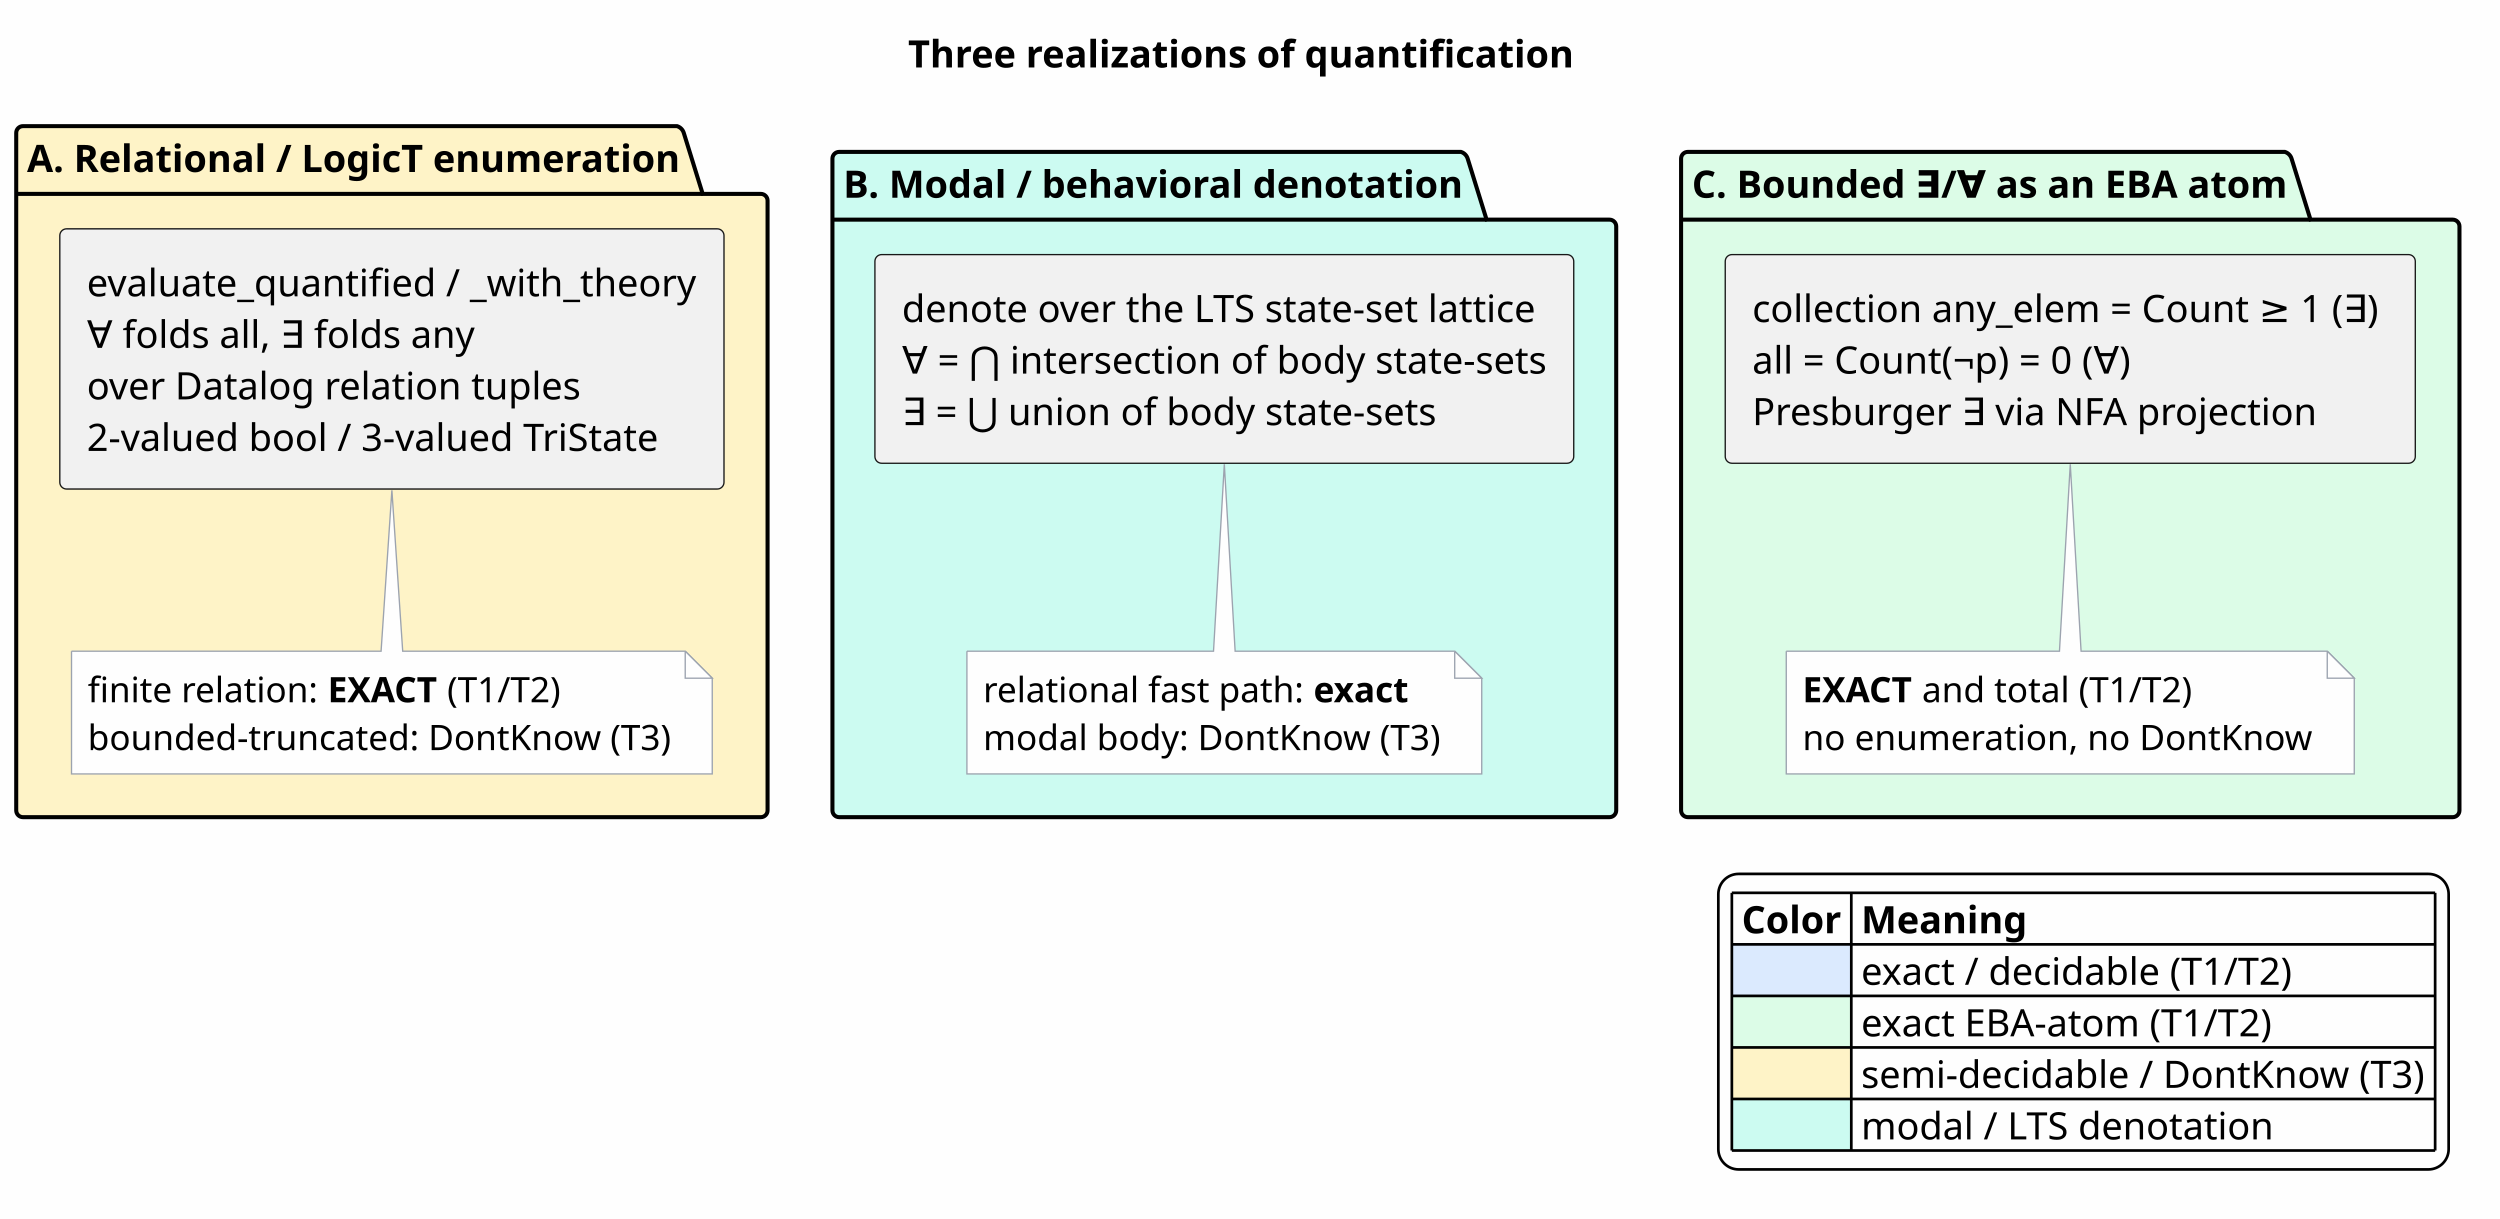
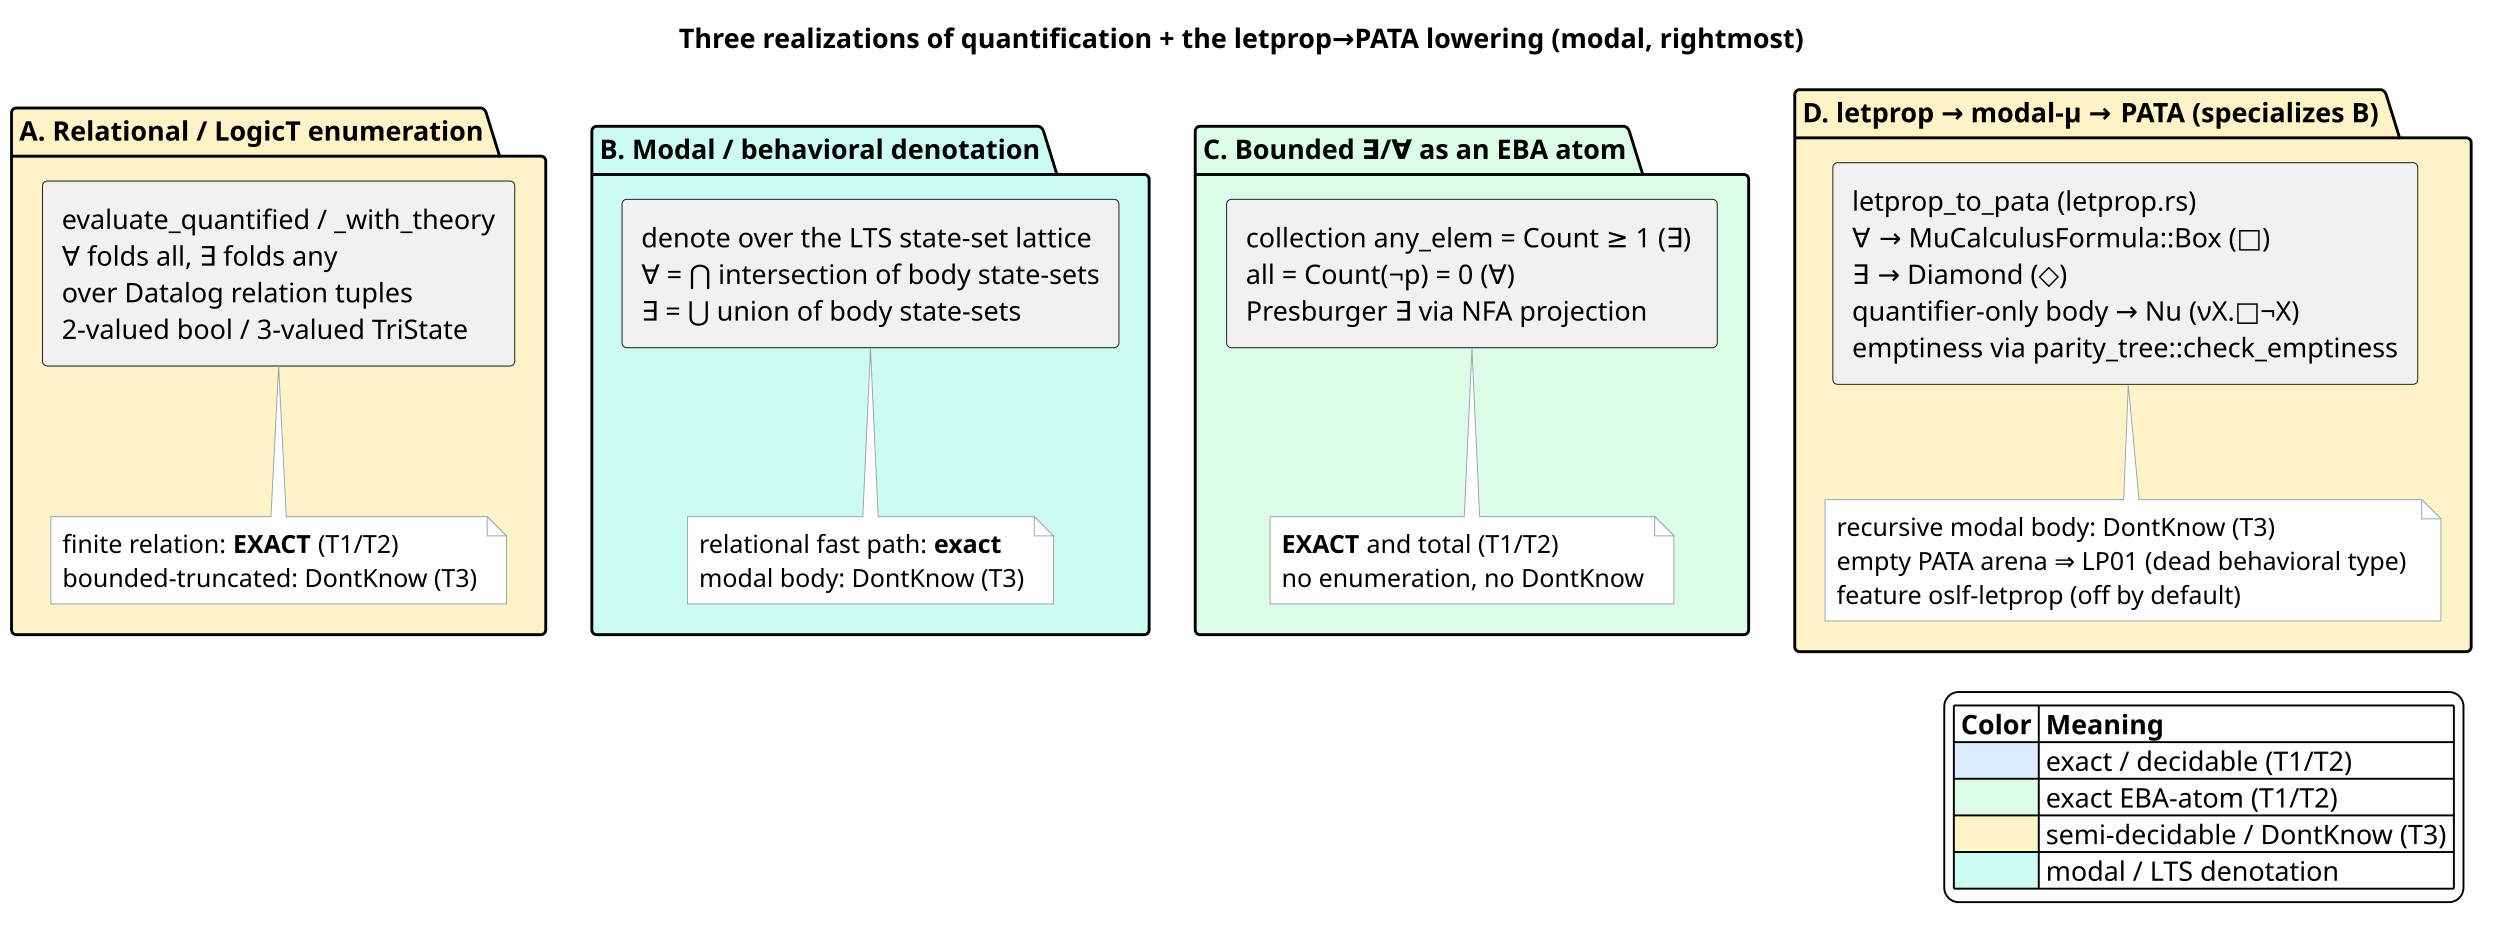
- <svg xmlns="http://www.w3.org/2000/svg" contentStyleType="text/css" data-diagram-type="DESCRIPTION" height="451px" preserveAspectRatio="none" style="width:925px;height:451px;background:#FEFEFE;" version="1.1" viewBox="0 0 925 451" width="925px" zoomAndPan="magnify">
+ <svg xmlns="http://www.w3.org/2000/svg" contentStyleType="text/css" data-diagram-type="DESCRIPTION" height="488px" preserveAspectRatio="none" style="width:1301px;height:488px;background:#FEFEFE;" version="1.1" viewBox="0 0 1301 488" width="1301px" zoomAndPan="magnify">
  <defs />
  <g>
-     <rect fill="#FEFEFE" height="451" style="stroke:none;stroke-width:1;" width="925" x="0" y="0" />
+     <rect fill="#FEFEFE" height="488" style="stroke:none;stroke-width:1;" width="1301" x="0" y="0" />
    <g class="title" data-source-line="8">
-       <text fill="#000000" font-family="sans-serif" font-size="14" font-weight="700" lengthAdjust="spacing" textLength="246.049" x="335.976" y="24.966">Three realizations of quantification</text>
+       <text fill="#000000" font-family="sans-serif" font-size="14" font-weight="700" lengthAdjust="spacing" textLength="587.534" x="353.233" y="24.966">Three realizations of quantification + the letprop→PATA lowering (modal, rightmost)</text>
    </g>
    <g class="cluster" data-qualified-name="A. Relational . LogicT enumeration" data-source-line="10" id="ent0001">
-       <path d="M8.5,46.67 L250.495,46.67 A3.75,3.75 0 0 1 252.995,49.17 L259.995,71.738 L281.5,71.738 A2.5,2.5 0 0 1 284,74.238 L284,299.85 A2.5,2.5 0 0 1 281.5,302.35 L8.5,302.35 A2.5,2.5 0 0 1 6,299.85 L6,49.17 A2.5,2.5 0 0 1 8.5,46.67" fill="#FEF3C7" style="stroke:#000000;stroke-width:1.5;" />
-       <line style="stroke:#000000;stroke-width:1.5;" x1="6" x2="259.995" y1="71.738" y2="71.738" />
-       <text fill="#000000" font-family="sans-serif" font-size="14" font-weight="700" lengthAdjust="spacing" textLength="240.995" x="10" y="63.636">A. Relational / LogicT enumeration</text>
+       <path d="M8.5,56.21 L250.495,56.21 A3.75,3.75 0 0 1 252.995,58.71 L259.995,81.278 L281.5,81.278 A2.5,2.5 0 0 1 284,83.778 L284,327.78 A2.5,2.5 0 0 1 281.5,330.28 L8.5,330.28 A2.5,2.5 0 0 1 6,327.78 L6,58.71 A2.5,2.5 0 0 1 8.5,56.21" fill="#FEF3C7" style="stroke:#000000;stroke-width:1.5;" />
+       <line style="stroke:#000000;stroke-width:1.5;" x1="6" x2="259.995" y1="81.278" y2="81.278" />
+       <text fill="#000000" font-family="sans-serif" font-size="14" font-weight="700" lengthAdjust="spacing" textLength="240.995" x="10" y="73.176">A. Relational / LogicT enumeration</text>
    </g>
    <g class="cluster" data-qualified-name="B. Modal . behavioral denotation" data-source-line="18" id="ent0006">
-       <path d="M310.5,56.2 L540.539,56.2 A3.75,3.75 0 0 1 543.039,58.7 L550.039,81.268 L595.5,81.268 A2.5,2.5 0 0 1 598,83.768 L598,299.85 A2.5,2.5 0 0 1 595.5,302.35 L310.5,302.35 A2.5,2.5 0 0 1 308,299.85 L308,58.7 A2.5,2.5 0 0 1 310.5,56.2" fill="#CCFBF1" style="stroke:#000000;stroke-width:1.5;" />
-       <line style="stroke:#000000;stroke-width:1.5;" x1="308" x2="550.039" y1="81.268" y2="81.268" />
-       <text fill="#000000" font-family="sans-serif" font-size="14" font-weight="700" lengthAdjust="spacing" textLength="229.039" x="312" y="73.166">B. Modal / behavioral denotation</text>
+       <path d="M310.5,65.74 L540.539,65.74 A3.75,3.75 0 0 1 543.039,68.24 L550.039,90.808 L595.5,90.808 A2.5,2.5 0 0 1 598,93.308 L598,327.78 A2.5,2.5 0 0 1 595.5,330.28 L310.5,330.28 A2.5,2.5 0 0 1 308,327.78 L308,68.24 A2.5,2.5 0 0 1 310.5,65.74" fill="#CCFBF1" style="stroke:#000000;stroke-width:1.5;" />
+       <line style="stroke:#000000;stroke-width:1.5;" x1="308" x2="550.039" y1="90.808" y2="90.808" />
+       <text fill="#000000" font-family="sans-serif" font-size="14" font-weight="700" lengthAdjust="spacing" textLength="229.039" x="312" y="82.706">B. Modal / behavioral denotation</text>
    </g>
    <g class="cluster" data-qualified-name="C. Bounded ... as an EBA atom" data-source-line="26" id="ent0011">
-       <path d="M624.5,56.2 L845.384,56.2 A3.75,3.75 0 0 1 847.884,58.7 L854.884,81.268 L907.5,81.268 A2.5,2.5 0 0 1 910,83.768 L910,299.85 A2.5,2.5 0 0 1 907.5,302.35 L624.5,302.35 A2.5,2.5 0 0 1 622,299.85 L622,58.7 A2.5,2.5 0 0 1 624.5,56.2" fill="#DCFCE7" style="stroke:#000000;stroke-width:1.5;" />
-       <line style="stroke:#000000;stroke-width:1.5;" x1="622" x2="854.884" y1="81.268" y2="81.268" />
-       <text fill="#000000" font-family="sans-serif" font-size="14" font-weight="700" lengthAdjust="spacing" textLength="219.884" x="626" y="73.166">C. Bounded ∃/∀ as an EBA atom</text>
+       <path d="M624.5,65.74 L845.384,65.74 A3.75,3.75 0 0 1 847.884,68.24 L854.884,90.808 L907.5,90.808 A2.5,2.5 0 0 1 910,93.308 L910,327.78 A2.5,2.5 0 0 1 907.5,330.28 L624.5,330.28 A2.5,2.5 0 0 1 622,327.78 L622,68.24 A2.5,2.5 0 0 1 624.5,65.74" fill="#DCFCE7" style="stroke:#000000;stroke-width:1.5;" />
+       <line style="stroke:#000000;stroke-width:1.5;" x1="622" x2="854.884" y1="90.808" y2="90.808" />
+       <text fill="#000000" font-family="sans-serif" font-size="14" font-weight="700" lengthAdjust="spacing" textLength="219.884" x="626" y="82.706">C. Bounded ∃/∀ as an EBA atom</text>
+     </g>
+     <g class="cluster" data-qualified-name="D. letprop . modal-. . PATA .specializes B." data-source-line="34" id="ent0016">
+       <path d="M936.5,46.67 L1239.252,46.67 A3.75,3.75 0 0 1 1241.752,49.17 L1248.752,71.738 L1283.5,71.738 A2.5,2.5 0 0 1 1286,74.238 L1286,336.63 A2.5,2.5 0 0 1 1283.5,339.13 L936.5,339.13 A2.5,2.5 0 0 1 934,336.63 L934,49.17 A2.5,2.5 0 0 1 936.5,46.67" fill="#FEF3C7" style="stroke:#000000;stroke-width:1.5;" />
+       <line style="stroke:#000000;stroke-width:1.5;" x1="934" x2="1248.752" y1="71.738" y2="71.738" />
+       <text fill="#000000" font-family="sans-serif" font-size="14" font-weight="700" lengthAdjust="spacing" textLength="301.752" x="938" y="63.636">D. letprop → modal-μ → PATA (specializes B)</text>
    </g>
    <g class="entity" data-qualified-name="A. Relational . LogicT enumeration.A" data-source-line="11" id="ent0002">
-       <rect fill="#F1F1F1" height="96.272" rx="2.5" ry="2.5" style="stroke:#181818;stroke-width:0.5;" width="245.749" x="22.13" y="84.67" />
-       <text fill="#000000" font-family="sans-serif" font-size="14" lengthAdjust="spacing" textLength="225.749" x="32.13" y="109.636">evaluate_quantified / _with_theory</text>
-       <text fill="#000000" font-family="sans-serif" font-size="14" lengthAdjust="spacing" textLength="143.526" x="32.13" y="128.704">∀ folds all, ∃ folds any</text>
-       <text fill="#000000" font-family="sans-serif" font-size="14" lengthAdjust="spacing" textLength="183.315" x="32.13" y="147.772">over Datalog relation tuples</text>
-       <text fill="#000000" font-family="sans-serif" font-size="14" lengthAdjust="spacing" textLength="212.155" x="32.13" y="166.84">2-valued bool / 3-valued TriState</text>
+       <rect fill="#F1F1F1" height="96.272" rx="2.5" ry="2.5" style="stroke:#181818;stroke-width:0.5;" width="245.749" x="22.13" y="94.21" />
+       <text fill="#000000" font-family="sans-serif" font-size="14" lengthAdjust="spacing" textLength="225.749" x="32.13" y="119.176">evaluate_quantified / _with_theory</text>
+       <text fill="#000000" font-family="sans-serif" font-size="14" lengthAdjust="spacing" textLength="143.526" x="32.13" y="138.244">∀ folds all, ∃ folds any</text>
+       <text fill="#000000" font-family="sans-serif" font-size="14" lengthAdjust="spacing" textLength="183.315" x="32.13" y="157.312">over Datalog relation tuples</text>
+       <text fill="#000000" font-family="sans-serif" font-size="14" lengthAdjust="spacing" textLength="212.155" x="32.13" y="176.38">2-valued bool / 3-valued TriState</text>
    </g>
    <g class="entity" data-qualified-name="A. Relational . LogicT enumeration.GMN3" data-source-line="13" id="ent0004">
-       <path d="M26.46,240.94 L26.46,286.352 A0,0 0 0 0 26.46,286.352 L263.533,286.352 A0,0 0 0 0 263.533,286.352 L263.533,250.94 L253.533,240.94 L149,240.94 L145,181.41 L141,240.94 L26.46,240.94 A0,0 0 0 0 26.46,240.94" fill="#FEFEFE" style="stroke:#9CA3AF;stroke-width:0.5;" />
-       <path d="M253.533,240.94 L253.533,250.94 L263.533,250.94 L253.533,240.94" fill="#FEFEFE" style="stroke:#9CA3AF;stroke-width:0.5;" />
-       <text fill="#000000" font-family="sans-serif" font-size="13" lengthAdjust="spacing" textLength="85.397" x="32.46" y="259.837">finite relation:</text>
-       <text fill="#000000" font-family="sans-serif" font-size="13" font-weight="700" lengthAdjust="spacing" textLength="40.833" x="121.237" y="259.837">EXACT</text>
-       <text fill="#000000" font-family="sans-serif" font-size="13" lengthAdjust="spacing" textLength="41.964" x="165.45" y="259.837">(T1/T2)</text>
-       <text fill="#000000" font-family="sans-serif" font-size="13" lengthAdjust="spacing" textLength="216.073" x="32.46" y="277.543">bounded-truncated: DontKnow (T3)</text>
+       <path d="M26.46,268.86 L26.46,314.272 A0,0 0 0 0 26.46,314.272 L263.533,314.272 A0,0 0 0 0 263.533,314.272 L263.533,278.86 L253.533,268.86 L149,268.86 L145,190.74 L141,268.86 L26.46,268.86 A0,0 0 0 0 26.46,268.86" fill="#FEFEFE" style="stroke:#9CA3AF;stroke-width:0.5;" />
+       <path d="M253.533,268.86 L253.533,278.86 L263.533,278.86 L253.533,268.86" fill="#FEFEFE" style="stroke:#9CA3AF;stroke-width:0.5;" />
+       <text fill="#000000" font-family="sans-serif" font-size="13" lengthAdjust="spacing" textLength="85.397" x="32.46" y="287.757">finite relation:</text>
+       <text fill="#000000" font-family="sans-serif" font-size="13" font-weight="700" lengthAdjust="spacing" textLength="40.833" x="121.237" y="287.757">EXACT</text>
+       <text fill="#000000" font-family="sans-serif" font-size="13" lengthAdjust="spacing" textLength="41.964" x="165.45" y="287.757">(T1/T2)</text>
+       <text fill="#000000" font-family="sans-serif" font-size="13" lengthAdjust="spacing" textLength="216.073" x="32.46" y="305.463">bounded-truncated: DontKnow (T3)</text>
    </g>
    <g class="entity" data-qualified-name="B. Modal . behavioral denotation.B" data-source-line="19" id="ent0007">
-       <rect fill="#F1F1F1" height="77.204" rx="2.5" ry="2.5" style="stroke:#181818;stroke-width:0.5;" width="258.565" x="323.72" y="94.2" />
-       <text fill="#000000" font-family="sans-serif" font-size="14" lengthAdjust="spacing" textLength="234.975" x="333.72" y="119.166">denote over the LTS state-set lattice</text>
-       <text fill="#000000" font-family="sans-serif" font-size="14" lengthAdjust="spacing" textLength="238.565" x="333.72" y="138.234">∀ = ⋂ intersection of body state-sets</text>
-       <text fill="#000000" font-family="sans-serif" font-size="14" lengthAdjust="spacing" textLength="197.765" x="333.72" y="157.302">∃ = ⋃ union of body state-sets</text>
+       <rect fill="#F1F1F1" height="77.204" rx="2.5" ry="2.5" style="stroke:#181818;stroke-width:0.5;" width="258.565" x="323.72" y="103.74" />
+       <text fill="#000000" font-family="sans-serif" font-size="14" lengthAdjust="spacing" textLength="234.975" x="333.72" y="128.706">denote over the LTS state-set lattice</text>
+       <text fill="#000000" font-family="sans-serif" font-size="14" lengthAdjust="spacing" textLength="238.565" x="333.72" y="147.774">∀ = ⋂ intersection of body state-sets</text>
+       <text fill="#000000" font-family="sans-serif" font-size="14" lengthAdjust="spacing" textLength="197.765" x="333.72" y="166.842">∃ = ⋃ union of body state-sets</text>
    </g>
    <g class="entity" data-qualified-name="B. Modal . behavioral denotation.GMN8" data-source-line="21" id="ent0009">
-       <path d="M357.76,240.94 L357.76,286.352 A0,0 0 0 0 357.76,286.352 L548.241,286.352 A0,0 0 0 0 548.241,286.352 L548.241,250.94 L538.241,240.94 L457,240.94 L453,171.76 L449,240.94 L357.76,240.94 A0,0 0 0 0 357.76,240.94" fill="#FEFEFE" style="stroke:#9CA3AF;stroke-width:0.5;" />
-       <path d="M538.241,240.94 L538.241,250.94 L548.241,250.94 L538.241,240.94" fill="#FEFEFE" style="stroke:#9CA3AF;stroke-width:0.5;" />
-       <text fill="#000000" font-family="sans-serif" font-size="13" lengthAdjust="spacing" textLength="118.885" x="363.76" y="259.837">relational fast path:</text>
-       <text fill="#000000" font-family="sans-serif" font-size="13" font-weight="700" lengthAdjust="spacing" textLength="35.412" x="486.025" y="259.837">exact</text>
-       <text fill="#000000" font-family="sans-serif" font-size="13" lengthAdjust="spacing" textLength="169.481" x="363.76" y="277.543">modal body: DontKnow (T3)</text>
+       <path d="M357.76,268.86 L357.76,314.272 A0,0 0 0 0 357.76,314.272 L548.241,314.272 A0,0 0 0 0 548.241,314.272 L548.241,278.86 L538.241,268.86 L457,268.86 L453,181.26 L449,268.86 L357.76,268.86 A0,0 0 0 0 357.76,268.86" fill="#FEFEFE" style="stroke:#9CA3AF;stroke-width:0.5;" />
+       <path d="M538.241,268.86 L538.241,278.86 L548.241,278.86 L538.241,268.86" fill="#FEFEFE" style="stroke:#9CA3AF;stroke-width:0.5;" />
+       <text fill="#000000" font-family="sans-serif" font-size="13" lengthAdjust="spacing" textLength="118.885" x="363.76" y="287.757">relational fast path:</text>
+       <text fill="#000000" font-family="sans-serif" font-size="13" font-weight="700" lengthAdjust="spacing" textLength="35.412" x="486.025" y="287.757">exact</text>
+       <text fill="#000000" font-family="sans-serif" font-size="13" lengthAdjust="spacing" textLength="169.481" x="363.76" y="305.463">modal body: DontKnow (T3)</text>
    </g>
    <g class="entity" data-qualified-name="C. Bounded ... as an EBA atom.C" data-source-line="27" id="ent0012">
-       <rect fill="#F1F1F1" height="77.204" rx="2.5" ry="2.5" style="stroke:#181818;stroke-width:0.5;" width="255.321" x="638.34" y="94.2" />
-       <text fill="#000000" font-family="sans-serif" font-size="14" lengthAdjust="spacing" textLength="235.321" x="648.34" y="119.166">collection any_elem = Count ≥ 1  (∃)</text>
-       <text fill="#000000" font-family="sans-serif" font-size="14" lengthAdjust="spacing" textLength="143.613" x="648.34" y="138.234">all = Count(¬p) = 0  (∀)</text>
-       <text fill="#000000" font-family="sans-serif" font-size="14" lengthAdjust="spacing" textLength="209.899" x="648.34" y="157.302">Presburger ∃ via NFA projection</text>
+       <rect fill="#F1F1F1" height="77.204" rx="2.5" ry="2.5" style="stroke:#181818;stroke-width:0.5;" width="255.321" x="638.34" y="103.74" />
+       <text fill="#000000" font-family="sans-serif" font-size="14" lengthAdjust="spacing" textLength="235.321" x="648.34" y="128.706">collection any_elem = Count ≥ 1  (∃)</text>
+       <text fill="#000000" font-family="sans-serif" font-size="14" lengthAdjust="spacing" textLength="143.613" x="648.34" y="147.774">all = Count(¬p) = 0  (∀)</text>
+       <text fill="#000000" font-family="sans-serif" font-size="14" lengthAdjust="spacing" textLength="209.899" x="648.34" y="166.842">Presburger ∃ via NFA projection</text>
    </g>
    <g class="entity" data-qualified-name="C. Bounded ... as an EBA atom.GMN13" data-source-line="29" id="ent0014">
-       <path d="M660.92,240.94 L660.92,286.352 A0,0 0 0 0 660.92,286.352 L871.083,286.352 A0,0 0 0 0 871.083,286.352 L871.083,250.94 L861.083,240.94 L770,240.94 L766,171.76 L762,240.94 L660.92,240.94 A0,0 0 0 0 660.92,240.94" fill="#FEFEFE" style="stroke:#9CA3AF;stroke-width:0.5;" />
-       <path d="M861.083,240.94 L861.083,250.94 L871.083,250.94 L861.083,240.94" fill="#FEFEFE" style="stroke:#9CA3AF;stroke-width:0.5;" />
-       <text fill="#000000" font-family="sans-serif" font-size="13" font-weight="700" lengthAdjust="spacing" textLength="40.833" x="666.92" y="259.837">EXACT</text>
-       <text fill="#000000" font-family="sans-serif" font-size="13" lengthAdjust="spacing" textLength="99.944" x="711.133" y="259.837">and total (T1/T2)</text>
-       <text fill="#000000" font-family="sans-serif" font-size="13" lengthAdjust="spacing" textLength="189.163" x="666.92" y="277.543">no enumeration, no DontKnow</text>
+       <path d="M660.92,268.86 L660.92,314.272 A0,0 0 0 0 660.92,314.272 L871.083,314.272 A0,0 0 0 0 871.083,314.272 L871.083,278.86 L861.083,268.86 L770,268.86 L766,181.26 L762,268.86 L660.92,268.86 A0,0 0 0 0 660.92,268.86" fill="#FEFEFE" style="stroke:#9CA3AF;stroke-width:0.5;" />
+       <path d="M861.083,268.86 L861.083,278.86 L871.083,278.86 L861.083,268.86" fill="#FEFEFE" style="stroke:#9CA3AF;stroke-width:0.5;" />
+       <text fill="#000000" font-family="sans-serif" font-size="13" font-weight="700" lengthAdjust="spacing" textLength="40.833" x="666.92" y="287.757">EXACT</text>
+       <text fill="#000000" font-family="sans-serif" font-size="13" lengthAdjust="spacing" textLength="99.944" x="711.133" y="287.757">and total (T1/T2)</text>
+       <text fill="#000000" font-family="sans-serif" font-size="13" lengthAdjust="spacing" textLength="189.163" x="666.92" y="305.463">no enumeration, no DontKnow</text>
    </g>
-     <g class="legend" data-source-line="37">
-       <rect fill="none" height="109.34" rx="7.5" ry="7.5" style="stroke:#000000;stroke-width:1;" width="270.217" x="635.783" y="323.35" />
-       <text fill="#000000" font-family="sans-serif" font-size="14" font-weight="700" lengthAdjust="spacing" textLength="36.918" x="644.423" y="345.316">Color</text>
-       <text fill="#000000" font-family="sans-serif" font-size="14" font-weight="700" lengthAdjust="spacing" textLength="61.18" x="688.621" y="345.316">Meaning</text>
-       <rect fill="#DBEAFE" height="19.068" style="stroke:none;stroke-width:1;" width="44.198" x="640.783" y="349.418" />
-       <text fill="#000000" font-family="sans-serif" font-size="14" lengthAdjust="spacing" textLength="10.92" x="640.783" y="364.384">   </text>
-       <text fill="#000000" font-family="sans-serif" font-size="14" lengthAdjust="spacing" textLength="159.669" x="688.621" y="364.384">exact / decidable (T1/T2)</text>
-       <rect fill="#DCFCE7" height="19.068" style="stroke:none;stroke-width:1;" width="44.198" x="640.783" y="368.486" />
-       <text fill="#000000" font-family="sans-serif" font-size="14" lengthAdjust="spacing" textLength="10.92" x="640.783" y="383.452">   </text>
-       <text fill="#000000" font-family="sans-serif" font-size="14" lengthAdjust="spacing" textLength="152.207" x="688.621" y="383.452">exact EBA-atom (T1/T2)</text>
-       <rect fill="#FEF3C7" height="19.068" style="stroke:none;stroke-width:1;" width="44.198" x="640.783" y="387.554" />
-       <text fill="#000000" font-family="sans-serif" font-size="14" lengthAdjust="spacing" textLength="10.92" x="640.783" y="402.52">   </text>
-       <text fill="#000000" font-family="sans-serif" font-size="14" lengthAdjust="spacing" textLength="208.739" x="688.621" y="402.52">semi-decidable / DontKnow (T3)</text>
-       <rect fill="#CCFBF1" height="19.068" style="stroke:none;stroke-width:1;" width="44.198" x="640.783" y="406.622" />
-       <text fill="#000000" font-family="sans-serif" font-size="14" lengthAdjust="spacing" textLength="10.92" x="640.783" y="421.587">   </text>
-       <text fill="#000000" font-family="sans-serif" font-size="14" lengthAdjust="spacing" textLength="152.893" x="688.621" y="421.587">modal / LTS denotation</text>
-       <line style="stroke:#000000;stroke-width:1;" x1="640.783" x2="901" y1="330.35" y2="330.35" />
-       <line style="stroke:#000000;stroke-width:1;" x1="640.783" x2="901" y1="349.418" y2="349.418" />
-       <line style="stroke:#000000;stroke-width:1;" x1="640.783" x2="901" y1="368.486" y2="368.486" />
-       <line style="stroke:#000000;stroke-width:1;" x1="640.783" x2="901" y1="387.554" y2="387.554" />
-       <line style="stroke:#000000;stroke-width:1;" x1="640.783" x2="901" y1="406.622" y2="406.622" />
-       <line style="stroke:#000000;stroke-width:1;" x1="640.783" x2="901" y1="425.69" y2="425.69" />
-       <line style="stroke:#000000;stroke-width:1;" x1="640.783" x2="640.783" y1="330.35" y2="425.69" />
-       <line style="stroke:#000000;stroke-width:1;" x1="684.981" x2="684.981" y1="330.35" y2="425.69" />
-       <line style="stroke:#000000;stroke-width:1;" x1="901" x2="901" y1="330.35" y2="425.69" />
+     <g class="entity" data-qualified-name="D. letprop . modal-. . PATA .specializes B..D" data-source-line="35" id="ent0017">
+       <rect fill="#F1F1F1" height="115.34" rx="2.5" ry="2.5" style="stroke:#181818;stroke-width:0.5;" width="304.381" x="953.81" y="84.67" />
+       <text fill="#000000" font-family="sans-serif" font-size="14" lengthAdjust="spacing" textLength="179.675" x="963.81" y="109.636">letprop_to_pata (letprop.rs)</text>
+       <text fill="#000000" font-family="sans-serif" font-size="14" lengthAdjust="spacing" textLength="217.066" x="963.81" y="128.704">∀ → MuCalculusFormula::Box (□)</text>
+       <text fill="#000000" font-family="sans-serif" font-size="14" lengthAdjust="spacing" textLength="111.171" x="963.81" y="147.772">∃ → Diamond (◇)</text>
+       <text fill="#000000" font-family="sans-serif" font-size="14" lengthAdjust="spacing" textLength="232.353" x="963.81" y="166.84">quantifier-only body → Nu (νX.□¬X)</text>
+       <text fill="#000000" font-family="sans-serif" font-size="14" lengthAdjust="spacing" textLength="284.381" x="963.81" y="185.907">emptiness via parity_tree::check_emptiness</text>
+     </g>
+     <g class="entity" data-qualified-name="D. letprop . modal-. . PATA .specializes B..GMN18" data-source-line="37" id="ent0019">
+       <path d="M949.75,260.01 L949.75,323.128 A0,0 0 0 0 949.75,323.128 L1270.243,323.128 A0,0 0 0 0 1270.243,323.128 L1270.243,270.01 L1260.243,260.01 L1113.16,260.01 L1107.55,200.26 L1105.16,260.01 L949.75,260.01 A0,0 0 0 0 949.75,260.01" fill="#FEFEFE" style="stroke:#9CA3AF;stroke-width:0.5;" />
+       <path d="M1260.243,260.01 L1260.243,270.01 L1270.243,270.01 L1260.243,260.01" fill="#FEFEFE" style="stroke:#9CA3AF;stroke-width:0.5;" />
+       <text fill="#000000" font-family="sans-serif" font-size="13" lengthAdjust="spacing" textLength="228.722" x="955.75" y="278.907">recursive modal body: DontKnow (T3)</text>
+       <text fill="#000000" font-family="sans-serif" font-size="13" lengthAdjust="spacing" textLength="299.493" x="955.75" y="296.613">empty PATA arena ⇒ LP01 (dead behavioral type)</text>
+       <text fill="#000000" font-family="sans-serif" font-size="13" lengthAdjust="spacing" textLength="211.159" x="955.75" y="314.319">feature oslf-letprop (off by default)</text>
+     </g>
+     <g class="legend" data-source-line="47">
+       <rect fill="none" height="109.34" rx="7.5" ry="7.5" style="stroke:#000000;stroke-width:1;" width="270.217" x="1011.783" y="360.13" />
+       <text fill="#000000" font-family="sans-serif" font-size="14" font-weight="700" lengthAdjust="spacing" textLength="36.918" x="1020.423" y="382.096">Color</text>
+       <text fill="#000000" font-family="sans-serif" font-size="14" font-weight="700" lengthAdjust="spacing" textLength="61.18" x="1064.621" y="382.096">Meaning</text>
+       <rect fill="#DBEAFE" height="19.068" style="stroke:none;stroke-width:1;" width="44.198" x="1016.783" y="386.198" />
+       <text fill="#000000" font-family="sans-serif" font-size="14" lengthAdjust="spacing" textLength="10.92" x="1016.783" y="401.164">   </text>
+       <text fill="#000000" font-family="sans-serif" font-size="14" lengthAdjust="spacing" textLength="159.669" x="1064.621" y="401.164">exact / decidable (T1/T2)</text>
+       <rect fill="#DCFCE7" height="19.068" style="stroke:none;stroke-width:1;" width="44.198" x="1016.783" y="405.266" />
+       <text fill="#000000" font-family="sans-serif" font-size="14" lengthAdjust="spacing" textLength="10.92" x="1016.783" y="420.232">   </text>
+       <text fill="#000000" font-family="sans-serif" font-size="14" lengthAdjust="spacing" textLength="152.207" x="1064.621" y="420.232">exact EBA-atom (T1/T2)</text>
+       <rect fill="#FEF3C7" height="19.068" style="stroke:none;stroke-width:1;" width="44.198" x="1016.783" y="424.334" />
+       <text fill="#000000" font-family="sans-serif" font-size="14" lengthAdjust="spacing" textLength="10.92" x="1016.783" y="439.3">   </text>
+       <text fill="#000000" font-family="sans-serif" font-size="14" lengthAdjust="spacing" textLength="208.739" x="1064.621" y="439.3">semi-decidable / DontKnow (T3)</text>
+       <rect fill="#CCFBF1" height="19.068" style="stroke:none;stroke-width:1;" width="44.198" x="1016.783" y="443.402" />
+       <text fill="#000000" font-family="sans-serif" font-size="14" lengthAdjust="spacing" textLength="10.92" x="1016.783" y="458.368">   </text>
+       <text fill="#000000" font-family="sans-serif" font-size="14" lengthAdjust="spacing" textLength="152.893" x="1064.621" y="458.368">modal / LTS denotation</text>
+       <line style="stroke:#000000;stroke-width:1;" x1="1016.783" x2="1277" y1="367.13" y2="367.13" />
+       <line style="stroke:#000000;stroke-width:1;" x1="1016.783" x2="1277" y1="386.198" y2="386.198" />
+       <line style="stroke:#000000;stroke-width:1;" x1="1016.783" x2="1277" y1="405.266" y2="405.266" />
+       <line style="stroke:#000000;stroke-width:1;" x1="1016.783" x2="1277" y1="424.334" y2="424.334" />
+       <line style="stroke:#000000;stroke-width:1;" x1="1016.783" x2="1277" y1="443.402" y2="443.402" />
+       <line style="stroke:#000000;stroke-width:1;" x1="1016.783" x2="1277" y1="462.469" y2="462.469" />
+       <line style="stroke:#000000;stroke-width:1;" x1="1016.783" x2="1016.783" y1="367.13" y2="462.469" />
+       <line style="stroke:#000000;stroke-width:1;" x1="1060.981" x2="1060.981" y1="367.13" y2="462.469" />
+       <line style="stroke:#000000;stroke-width:1;" x1="1277" x2="1277" y1="367.13" y2="462.469" />
    </g>
  </g>
</svg>
